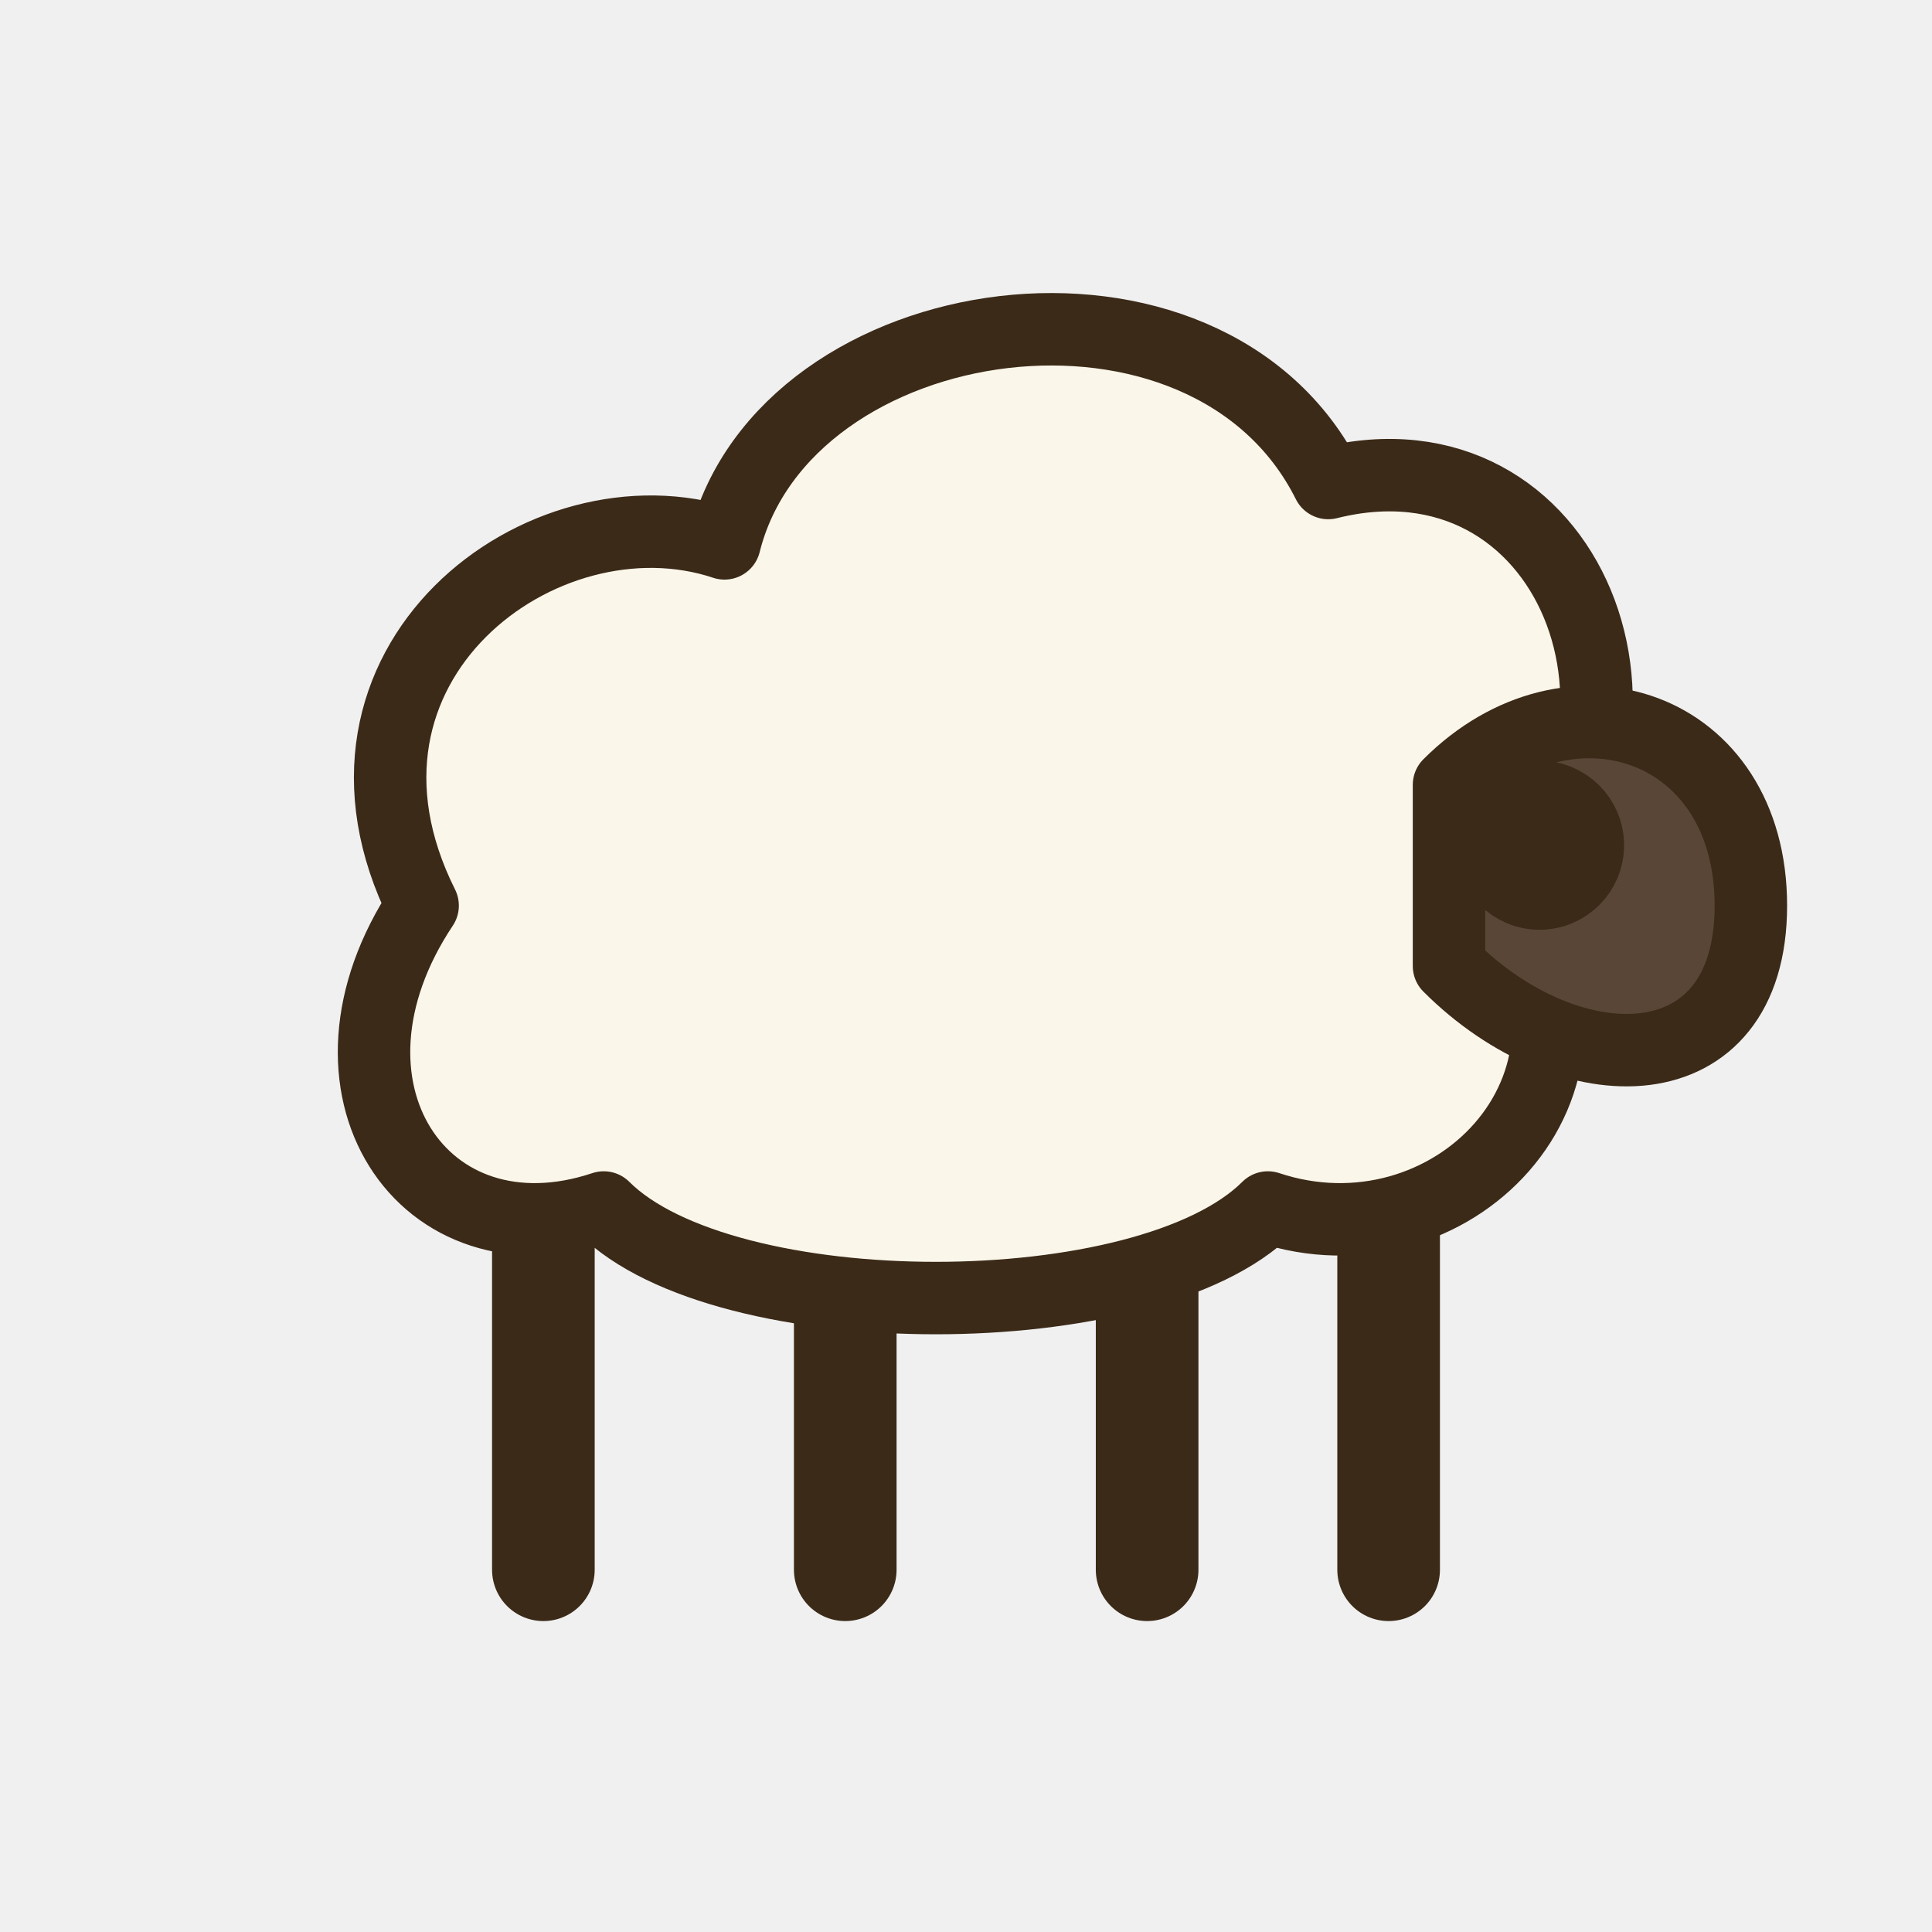
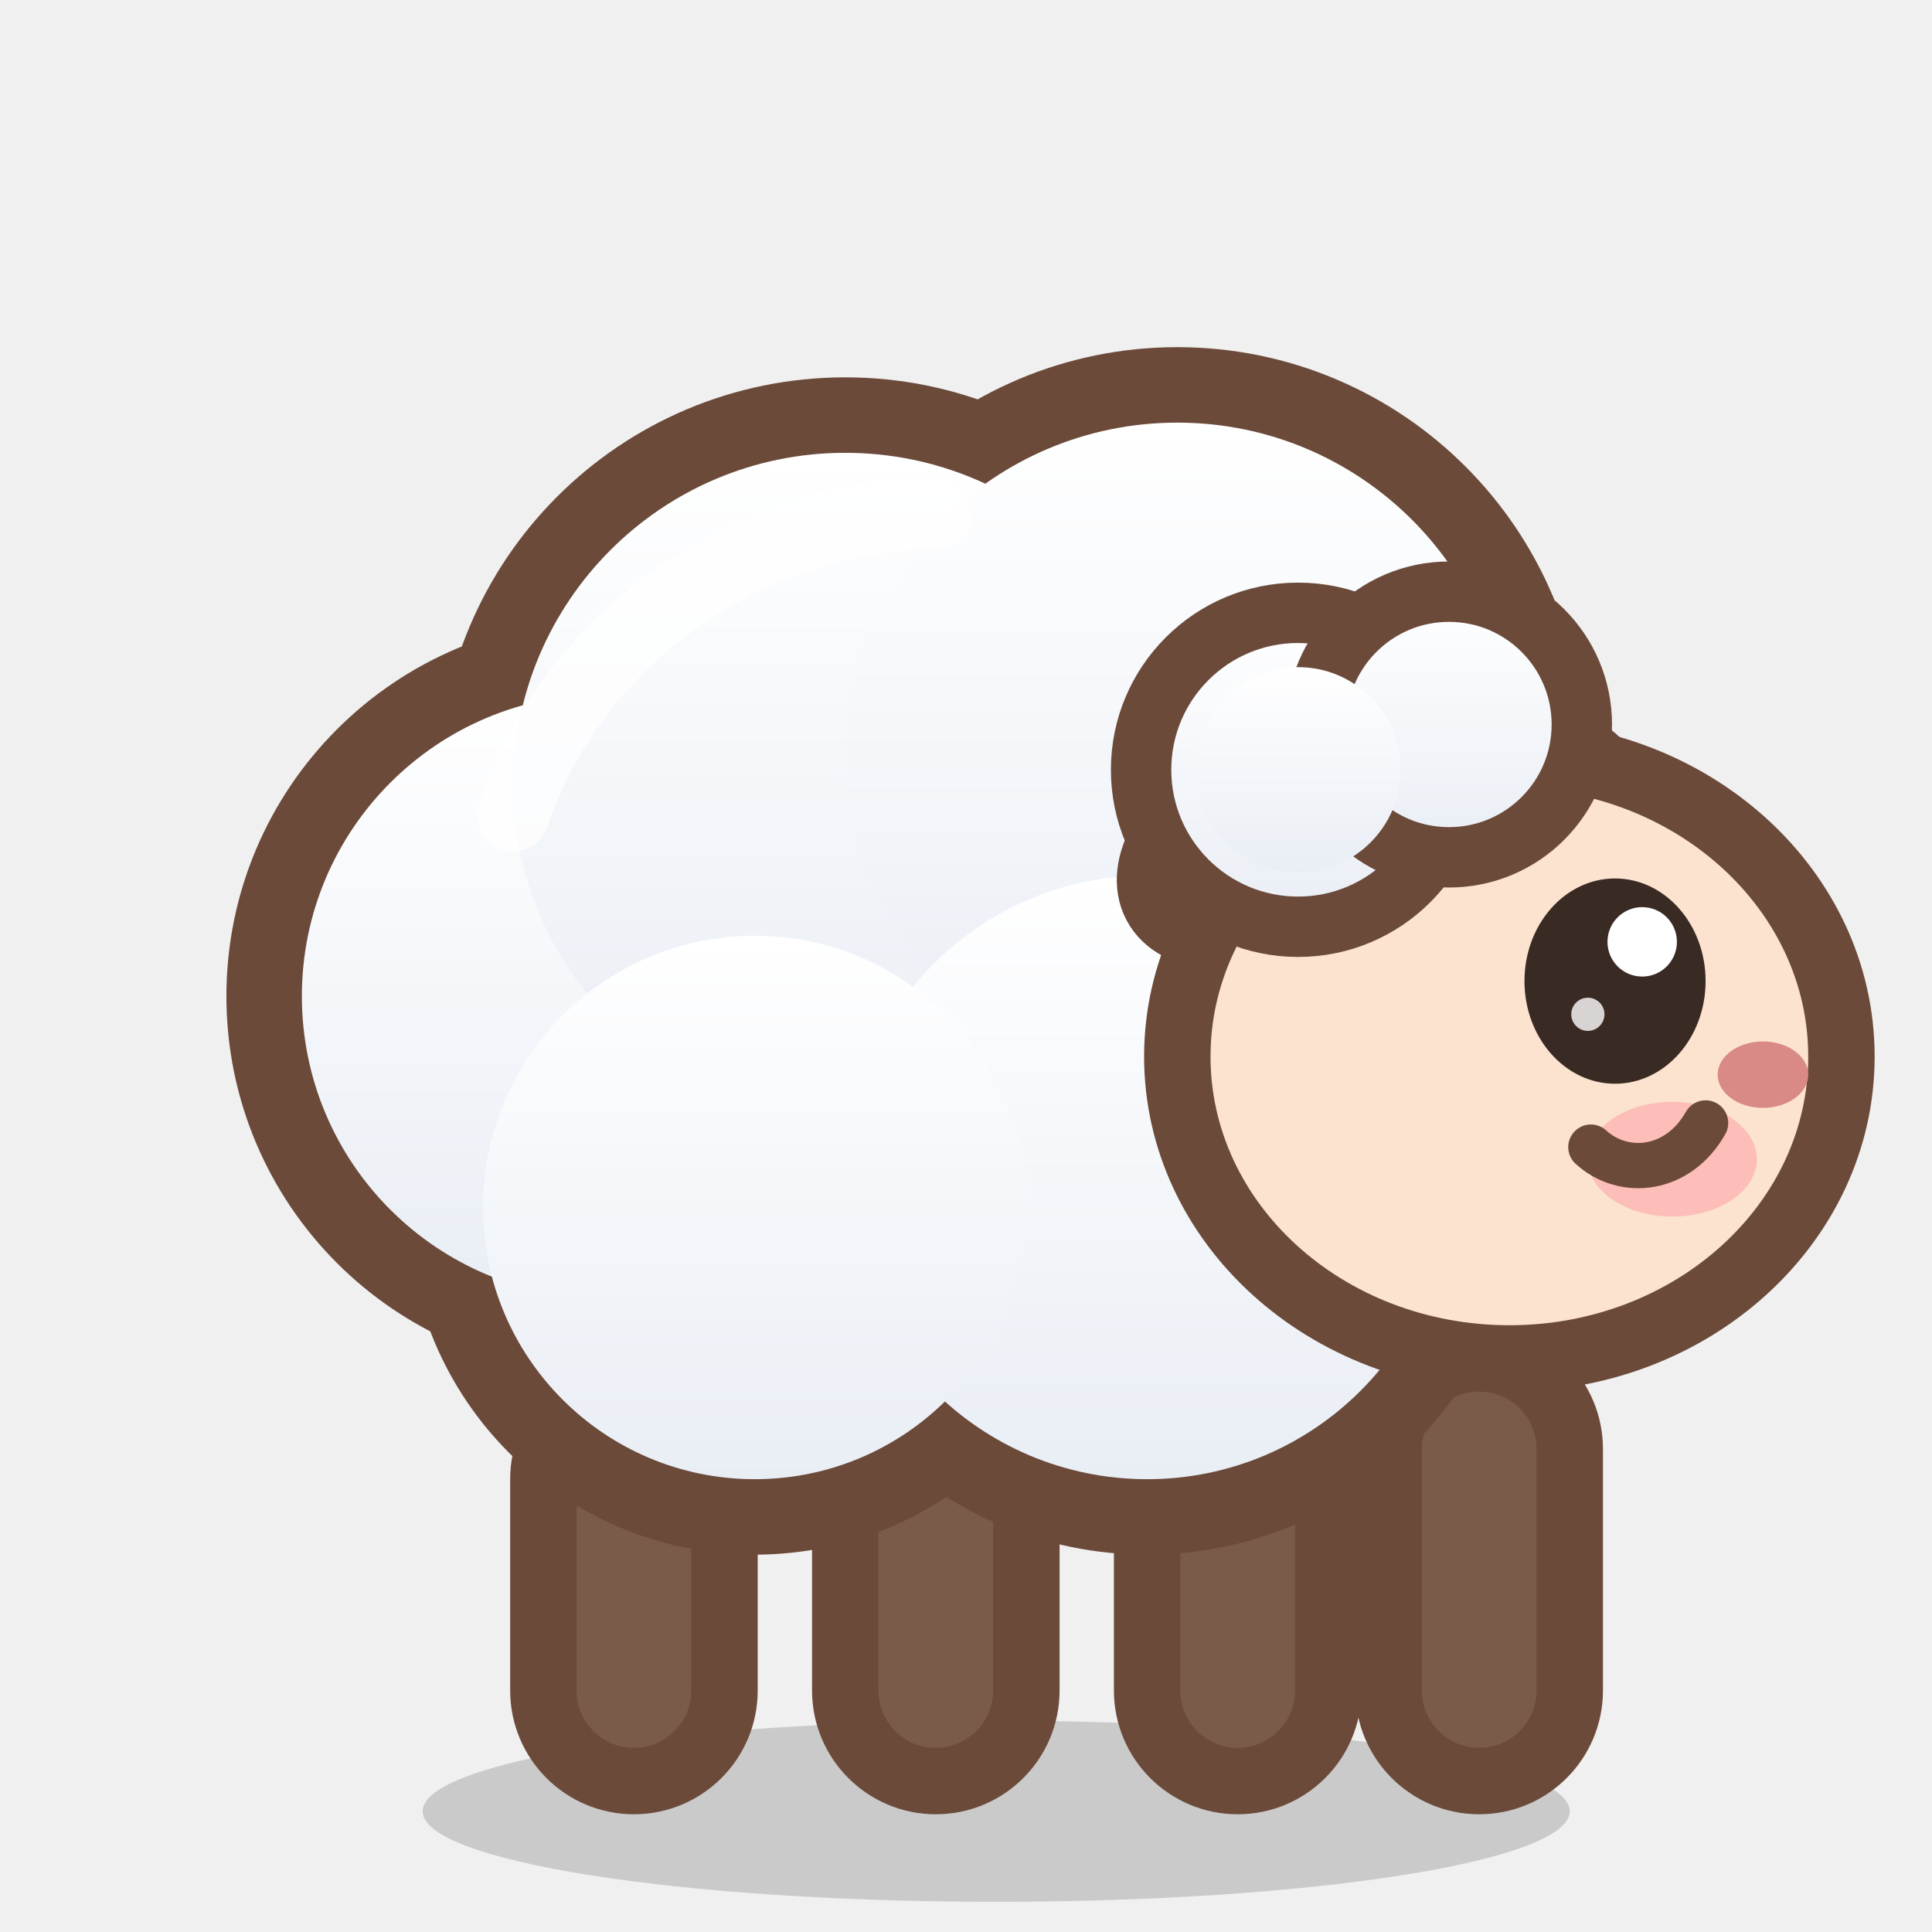
- <svg xmlns="http://www.w3.org/2000/svg" viewBox="0 0 64 64">
-   <g stroke="#3b2a18" stroke-width="2.4" stroke-linejoin="round" stroke-linecap="round">
-     <path d="M18 40 V52 M28 40 V52 M38 40 V52 M46 40 V52" fill="none" stroke-width="3.4" />
-     <path d="M14 30 C10 22 18 16 24 18 C26 10 40 8 44 16 C52 14 56 24 50 30 C54 36 48 42 42 40 C38 44 24 44 20 40 C14 42 10 36 14 30z" fill="#fbf6ea" />
-     <path d="M48 26 C52 22 58 24 58 30 C58 36 52 36 48 32z" fill="#5a4636" />
-     <circle cx="51" cy="28" r="1.6" fill="#3b2a18" />
+ <svg xmlns="http://www.w3.org/2000/svg" viewBox="0 0 64 64" stroke-linejoin="round" stroke-linecap="round">
+   <defs>
+     <linearGradient id="lN" x1="0" y1="0" x2="0" y2="1">
+       <stop offset="0" stop-color="#ffffff" />
+       <stop offset="1" stop-color="#e9eef5" />
+     </linearGradient>
+   </defs>
+   <ellipse cx="33" cy="60" rx="19" ry="3" fill="#000" opacity=".16" />
+   <g stroke="#6b4a3a" stroke-width="2.2" fill="#7a5a48">
+     <rect x="18" y="46" width="6" height="13" rx="3" />
+     <rect x="28" y="47" width="6" height="12" rx="3" />
+     <rect x="38" y="47" width="6" height="12" rx="3" />
+     <rect x="46" y="45" width="6" height="14" rx="3" />
+   </g>
+   <g transform="translate(0 -3)">
+     <g fill="#6b4a3a" stroke="#6b4a3a" stroke-width="5" stroke-linejoin="round">
+       <circle cx="20" cy="36" r="10" />
+       <circle cx="28" cy="29" r="11" />
+       <circle cx="39" cy="28" r="11" />
+       <circle cx="46" cy="36" r="9" />
+       <circle cx="38" cy="42" r="10" />
+       <circle cx="25" cy="43" r="9" />
+     </g>
+     <g fill="url(#lN)">
+       <circle cx="20" cy="36" r="10" />
+       <circle cx="28" cy="29" r="11" />
+       <circle cx="39" cy="28" r="11" />
+       <circle cx="46" cy="36" r="9" />
+       <circle cx="38" cy="42" r="10" />
+       <circle cx="25" cy="43" r="9" />
+     </g>
+     <path d="M17 30c2-6 8-10 14-10" fill="none" stroke="#fff" stroke-width="2.4" stroke-linecap="round" opacity=".75" />
+     <g stroke="#6b4a3a" stroke-width="2.2">
+       <ellipse cx="42" cy="31" rx="4.2" ry="2.6" transform="rotate(-28 42 31)" fill="#f2b3a4" />
+       <ellipse cx="50" cy="38" rx="11" ry="10" fill="#fbe3cf" />
+     </g>
+     <circle cx="43" cy="28.5" r="5.2" fill="url(#lN)" stroke="#6b4a3a" stroke-width="2" />
+     <circle cx="48" cy="27" r="4.4" fill="url(#lN)" stroke="#6b4a3a" stroke-width="2" />
+     <circle cx="43" cy="28.5" r="3.4" fill="url(#lN)" />
+     <ellipse cx="53.5" cy="35.5" rx="3" ry="3.4" fill="#3a2a24" />
+     <circle cx="54.4" cy="34.2" r="1.15" fill="#fff" />
+     <circle cx="52.6" cy="36.6" r=".55" fill="#fff" opacity=".8" />
+     <ellipse cx="55.4" cy="41.4" rx="2.8" ry="1.9" fill="#ff9fa8" opacity=".55" />
+     <path d="M56.5 40.2c-.9 1.6-2.7 1.8-3.8.8" fill="none" stroke="#6b4a3a" stroke-width="1.5" />
+     <ellipse cx="58.4" cy="38.6" rx="1.5" ry="1.1" fill="#d98a86" />
  </g>
</svg>
